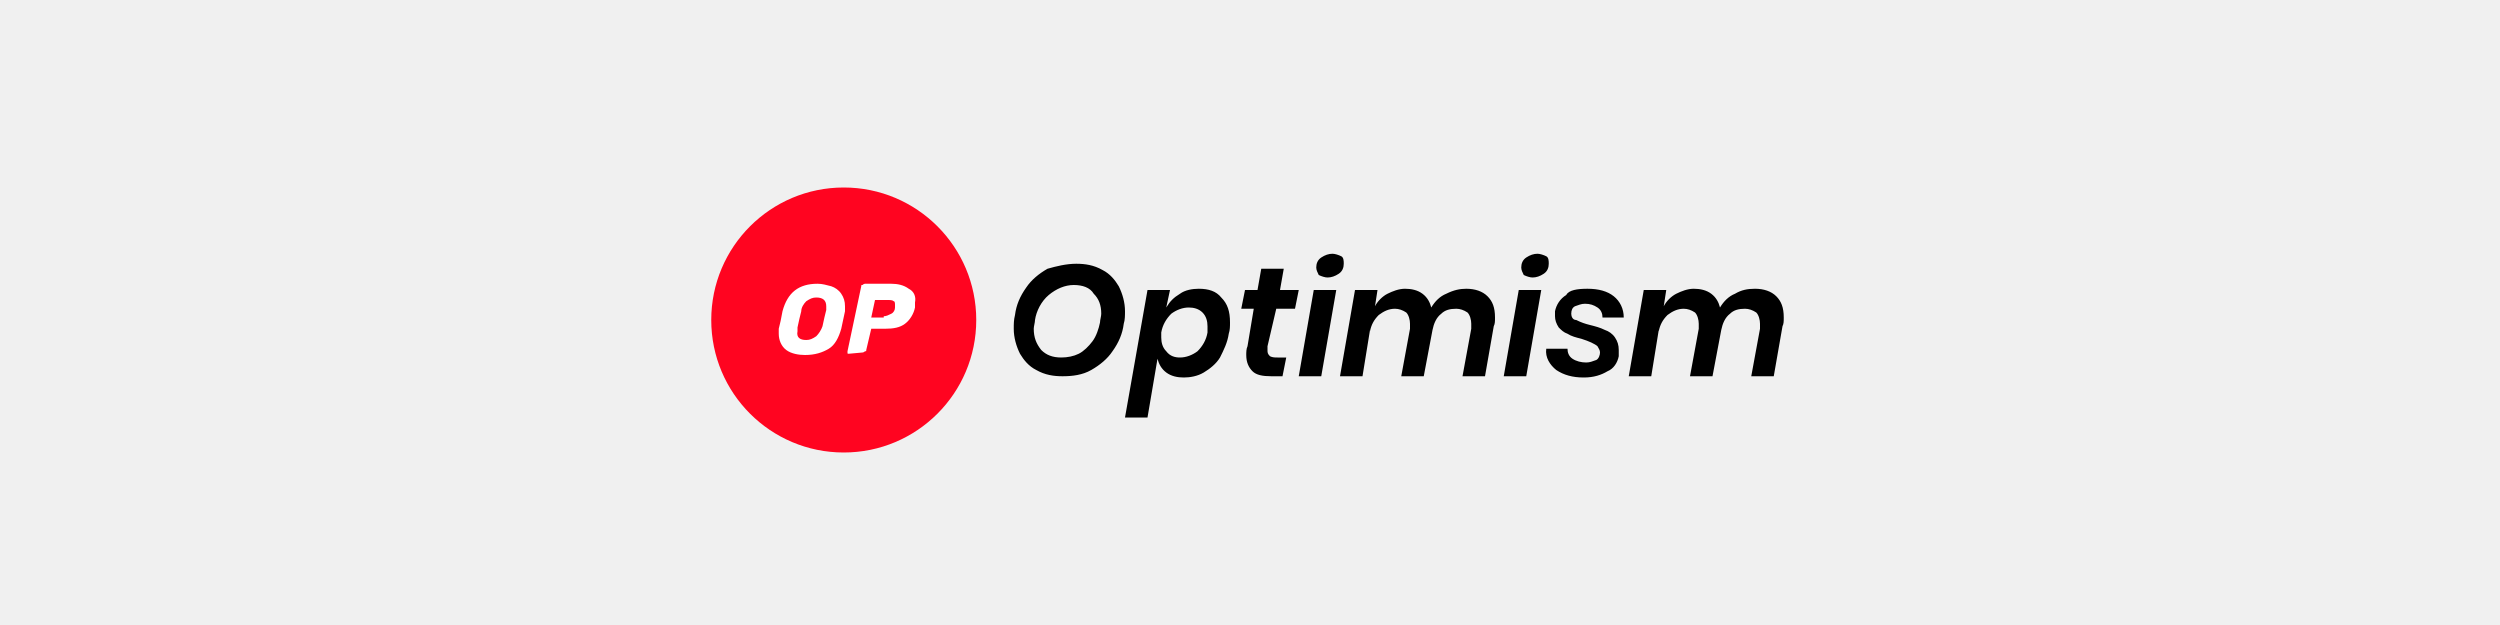
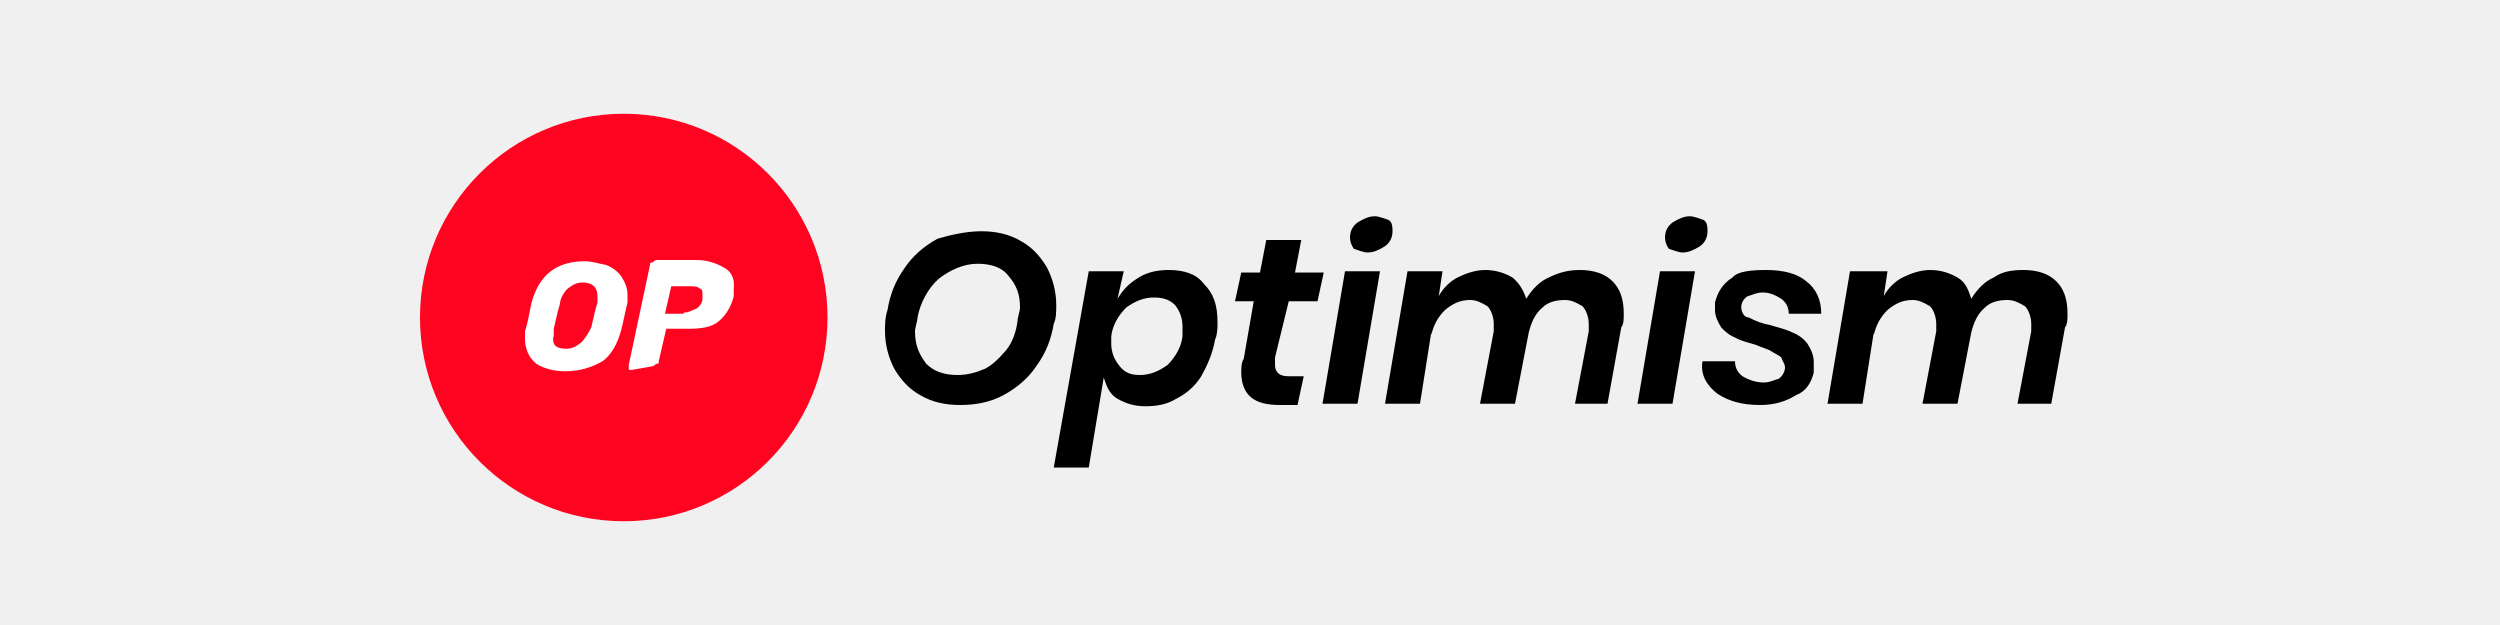
- <svg xmlns="http://www.w3.org/2000/svg" version="1.1" id="Layer_1" x="0px" y="0px" viewBox="-379 256 200 50" enable-background="new -379 256 200 50" xml:space="preserve">
+ <svg xmlns="http://www.w3.org/2000/svg" version="1.1" id="Layer_1" x="0px" y="0px" viewBox="-379 256 200 50" style="enable-background:new -379 256 200 50;" xml:space="preserve">
+   <style type="text/css">
+ 	.st0{fill:#FF0420;}
+ 	.st1{fill:#FFFFFF;}
+ </style>
  <g id="optimism-logo" transform="translate(-219 -213)">
    <g id="text">
-       <path id="Path_238" d="M-73.9,490.1c0.7,0,1.4,0.1,2.1,0.5c0.6,0.3,1,0.8,1.3,1.3c0.3,0.6,0.5,1.3,0.5,2c0,0.3,0,0.7-0.1,1    c-0.1,0.8-0.4,1.5-0.9,2.2c-0.4,0.6-1,1.1-1.7,1.5c-0.7,0.4-1.5,0.5-2.3,0.5c-0.7,0-1.4-0.1-2.1-0.5c-0.6-0.3-1-0.8-1.3-1.3    c-0.3-0.6-0.5-1.3-0.5-2c0-0.4,0-0.7,0.1-1.1c0.1-0.8,0.4-1.5,0.9-2.2c0.4-0.6,1-1.1,1.7-1.5C-75.5,490.3-74.7,490.1-73.9,490.1z     M-74.1,491.8c-0.7,0-1.4,0.3-2,0.8c-0.6,0.5-1,1.3-1.1,2c0,0.2-0.1,0.5-0.1,0.7c0,0.7,0.2,1.2,0.6,1.7c0.4,0.4,0.9,0.6,1.6,0.6    c0.5,0,1-0.1,1.4-0.3c0.4-0.2,0.8-0.6,1.1-1c0.3-0.4,0.5-1,0.6-1.5c0-0.2,0.1-0.5,0.1-0.7c0-0.7-0.2-1.2-0.6-1.6    C-72.8,492-73.4,491.8-74.1,491.8z M-64.1,492.1c0.8,0,1.4,0.2,1.8,0.7c0.5,0.5,0.7,1.1,0.7,2c0,0.3,0,0.6-0.1,0.9    c-0.1,0.7-0.4,1.3-0.7,1.9c-0.3,0.5-0.8,0.9-1.3,1.2c-0.5,0.3-1.1,0.4-1.6,0.4c-0.5,0-1-0.1-1.4-0.4c-0.4-0.3-0.6-0.7-0.7-1.1    l-0.8,4.7H-70l1.8-10.2h1.8l-0.3,1.4c0.3-0.5,0.6-0.8,1.1-1.1C-65.2,492.2-64.6,492.1-64.1,492.1z M-65.6,497.6    c0.5,0,1-0.2,1.4-0.5c0.4-0.4,0.7-0.9,0.8-1.5c0-0.2,0-0.3,0-0.5c0-0.4-0.1-0.8-0.4-1.1c-0.3-0.3-0.7-0.4-1.1-0.4    c-0.5,0-1,0.2-1.4,0.5c-0.4,0.4-0.7,0.9-0.8,1.5c0,0.1,0,0.3,0,0.4c0,0.4,0.1,0.8,0.4,1.1C-66.4,497.5-66,497.6-65.6,497.6z     M-58.6,496.7c0,0.1,0,0.2,0,0.3c0,0.2,0,0.3,0.2,0.5c0.2,0.1,0.4,0.1,0.6,0.1h0.7l-0.3,1.5h-0.9c-0.7,0-1.2-0.1-1.5-0.4    s-0.5-0.7-0.5-1.3c0-0.2,0-0.5,0.1-0.7l0.5-3h-1l0.3-1.5h1l0.3-1.7h1.8l-0.3,1.7h1.5l-0.3,1.5h-1.5L-58.6,496.7z M-54.7,490.4    c0-0.3,0.1-0.6,0.4-0.8c0.3-0.2,0.6-0.3,0.9-0.3c0.2,0,0.5,0.1,0.7,0.2c0.2,0.1,0.2,0.4,0.2,0.6c0,0.3-0.1,0.6-0.4,0.8    c-0.3,0.2-0.6,0.3-0.9,0.3c-0.2,0-0.5-0.1-0.7-0.2C-54.6,490.8-54.7,490.6-54.7,490.4L-54.7,490.4z M-53.1,492.2l-1.2,6.9h-1.8    l1.2-6.9L-53.1,492.2z M-42.7,492.1c0.7,0,1.3,0.2,1.7,0.6c0.4,0.4,0.6,0.9,0.6,1.7c0,0.3,0,0.5-0.1,0.7l-0.7,4H-43l0.7-3.8    c0-0.1,0-0.3,0-0.4c0-0.3-0.1-0.7-0.3-0.9c-0.3-0.2-0.6-0.3-0.9-0.3c-0.5,0-0.9,0.1-1.2,0.4c-0.4,0.3-0.6,0.8-0.7,1.3l-0.7,3.7    h-1.8l0.7-3.8c0-0.1,0-0.3,0-0.4c0-0.3-0.1-0.7-0.3-0.9c-0.3-0.2-0.6-0.3-0.9-0.3c-0.5,0-0.9,0.2-1.3,0.5    c-0.4,0.4-0.6,0.8-0.7,1.3v-0.1l-0.6,3.7h-1.8l1.2-6.9h1.8l-0.2,1.3c0.2-0.4,0.6-0.8,1-1c0.4-0.2,0.9-0.4,1.4-0.4    c0.5,0,1,0.1,1.4,0.4c0.4,0.3,0.6,0.7,0.7,1.1c0.3-0.5,0.7-0.9,1.2-1.1C-43.7,492.2-43.2,492.1-42.7,492.1L-42.7,492.1z     M-38.3,490.4c0-0.3,0.1-0.6,0.4-0.8c0.3-0.2,0.6-0.3,0.9-0.3c0.2,0,0.5,0.1,0.7,0.2c0.2,0.1,0.2,0.4,0.2,0.6    c0,0.3-0.1,0.6-0.4,0.8c-0.3,0.2-0.6,0.3-0.9,0.3c-0.2,0-0.5-0.1-0.7-0.2C-38.2,490.8-38.3,490.6-38.3,490.4L-38.3,490.4z     M-36.7,492.2l-1.2,6.9h-1.8l1.2-6.9L-36.7,492.2z M-33,492.1c0.9,0,1.6,0.2,2.1,0.6c0.5,0.4,0.8,1,0.8,1.7h-1.7    c0-0.3-0.1-0.6-0.4-0.8c-0.3-0.2-0.6-0.3-1-0.3c-0.3,0-0.5,0.1-0.8,0.2c-0.2,0.1-0.3,0.3-0.3,0.6c0,0.2,0.1,0.5,0.4,0.5    c0.4,0.2,0.7,0.3,1.1,0.4c0.4,0.1,0.8,0.2,1.2,0.4c0.3,0.1,0.6,0.3,0.8,0.6c0.2,0.3,0.3,0.6,0.3,1c0,0.2,0,0.3,0,0.5    c-0.1,0.5-0.4,1-0.9,1.2c-0.5,0.3-1.1,0.5-1.9,0.5c-0.9,0-1.6-0.2-2.2-0.6c-0.5-0.4-0.9-1-0.8-1.7h1.7c0,0.3,0.1,0.6,0.4,0.8    c0.3,0.2,0.7,0.3,1.1,0.3c0.3,0,0.5-0.1,0.8-0.2c0.2-0.1,0.3-0.4,0.3-0.6c0-0.2-0.1-0.3-0.2-0.5c-0.1-0.1-0.3-0.2-0.5-0.3    c-0.2-0.1-0.5-0.2-0.8-0.3c-0.4-0.1-0.8-0.2-1.1-0.4c-0.3-0.1-0.5-0.3-0.7-0.5c-0.2-0.3-0.3-0.6-0.3-0.9c0-0.2,0-0.3,0-0.4    c0.1-0.5,0.4-1,0.9-1.3C-34.5,492.2-33.8,492.1-33,492.1L-33,492.1z M-19.6,492.1c0.7,0,1.3,0.2,1.7,0.6c0.4,0.4,0.6,0.9,0.6,1.7    c0,0.3,0,0.5-0.1,0.7l-0.7,4h-1.8l0.7-3.8c0-0.1,0-0.3,0-0.4c0-0.3-0.1-0.7-0.3-0.9c-0.3-0.2-0.6-0.3-0.9-0.3    c-0.5,0-0.9,0.1-1.2,0.4c-0.4,0.3-0.6,0.8-0.7,1.3l-0.7,3.7h-1.8l0.7-3.8c0-0.1,0-0.3,0-0.4c0-0.3-0.1-0.7-0.3-0.9    c-0.3-0.2-0.6-0.3-0.9-0.3c-0.5,0-0.9,0.2-1.3,0.5c-0.4,0.4-0.6,0.8-0.7,1.3v-0.1l-0.6,3.7h-1.8l1.2-6.9h1.8l-0.2,1.3    c0.2-0.4,0.6-0.8,1-1c0.4-0.2,0.9-0.4,1.4-0.4c0.5,0,1,0.1,1.4,0.4c0.4,0.3,0.6,0.7,0.7,1.1c0.3-0.5,0.7-0.9,1.2-1.1    C-20.7,492.2-20.2,492.1-19.6,492.1L-19.6,492.1z" />
+       <path id="Path_238" d="M-81.5,487.5c1.1,0,2.2,0.2,3.2,0.8c0.9,0.5,1.5,1.2,2,2c0.5,0.9,0.8,2,0.8,3.1c0,0.5,0,1.1-0.2,1.5    c-0.2,1.2-0.6,2.3-1.4,3.4c-0.6,0.9-1.5,1.7-2.6,2.3s-2.3,0.8-3.5,0.8c-1.1,0-2.2-0.2-3.2-0.8c-0.9-0.5-1.5-1.2-2-2    c-0.5-0.9-0.8-2-0.8-3.1c0-0.6,0-1.1,0.2-1.7c0.2-1.2,0.6-2.3,1.4-3.4c0.6-0.9,1.5-1.7,2.6-2.3C-84,487.8-82.7,487.5-81.5,487.5z     M-81.8,490.1c-1.1,0-2.2,0.5-3.1,1.2c-0.9,0.8-1.5,2-1.7,3.1c0,0.3-0.2,0.8-0.2,1.1c0,1.1,0.3,1.8,0.9,2.6    c0.6,0.6,1.4,0.9,2.5,0.9c0.8,0,1.5-0.2,2.2-0.5c0.6-0.3,1.2-0.9,1.7-1.5c0.5-0.6,0.8-1.5,0.9-2.3c0-0.3,0.2-0.8,0.2-1.1    c0-1.1-0.3-1.8-0.9-2.5C-79.8,490.4-80.7,490.1-81.8,490.1z M-66.5,490.6c1.2,0,2.2,0.3,2.8,1.1c0.8,0.8,1.1,1.7,1.1,3.1    c0,0.5,0,0.9-0.2,1.4c-0.2,1.1-0.6,2-1.1,2.9c-0.5,0.8-1.2,1.4-2,1.8c-0.8,0.5-1.7,0.6-2.5,0.6s-1.5-0.2-2.2-0.6s-0.9-1.1-1.1-1.7    l-1.2,7.2h-2.8l2.8-15.7h2.8l-0.5,2.2c0.5-0.8,0.9-1.2,1.7-1.7C-68.1,490.7-67.2,490.6-66.5,490.6z M-68.8,499    c0.8,0,1.5-0.3,2.2-0.8c0.6-0.6,1.1-1.4,1.2-2.3c0-0.3,0-0.5,0-0.8c0-0.6-0.2-1.2-0.6-1.7c-0.5-0.5-1.1-0.6-1.7-0.6    c-0.8,0-1.5,0.3-2.2,0.8c-0.6,0.6-1.1,1.4-1.2,2.3c0,0.2,0,0.5,0,0.6c0,0.6,0.2,1.2,0.6,1.7C-70,498.9-69.4,499-68.8,499z     M-58,497.6c0,0.2,0,0.3,0,0.5c0,0.3,0,0.5,0.3,0.8c0.3,0.2,0.6,0.2,0.9,0.2h1.1l-0.5,2.3h-1.4c-1.1,0-1.8-0.2-2.3-0.6    s-0.8-1.1-0.8-2c0-0.3,0-0.8,0.2-1.1l0.8-4.6h-1.5l0.5-2.3h1.5l0.5-2.6h2.8l-0.5,2.6h2.3l-0.5,2.3h-2.3L-58,497.6z M-52,488    c0-0.5,0.2-0.9,0.6-1.2c0.5-0.3,0.9-0.5,1.4-0.5c0.3,0,0.8,0.2,1.1,0.3c0.3,0.2,0.3,0.6,0.3,0.9c0,0.5-0.2,0.9-0.6,1.2    c-0.5,0.3-0.9,0.5-1.4,0.5c-0.3,0-0.8-0.2-1.1-0.3C-51.9,488.6-52,488.3-52,488L-52,488z M-49.6,490.7l-1.8,10.6h-2.8l1.8-10.6    H-49.6z M-33.6,490.6c1.1,0,2,0.3,2.6,0.9s0.9,1.4,0.9,2.6c0,0.5,0,0.8-0.2,1.1l-1.1,6.1H-34l1.1-5.8c0-0.2,0-0.5,0-0.6    c0-0.5-0.2-1.1-0.5-1.4c-0.5-0.3-0.9-0.5-1.4-0.5c-0.8,0-1.4,0.2-1.8,0.6c-0.6,0.5-0.9,1.2-1.1,2l-1.1,5.7h-2.8l1.1-5.8    c0-0.2,0-0.5,0-0.6c0-0.5-0.2-1.1-0.5-1.4c-0.5-0.3-0.9-0.5-1.4-0.5c-0.8,0-1.4,0.3-2,0.8c-0.6,0.6-0.9,1.2-1.1,2v-0.2l-0.9,5.7    h-2.8l1.8-10.6h2.8l-0.3,2c0.3-0.6,0.9-1.2,1.5-1.5c0.6-0.3,1.4-0.6,2.2-0.6s1.5,0.2,2.2,0.6c0.6,0.5,0.9,1.1,1.1,1.7    c0.5-0.8,1.1-1.4,1.8-1.7C-35.1,490.7-34.3,490.6-33.6,490.6L-33.6,490.6z M-26.8,488c0-0.5,0.2-0.9,0.6-1.2    c0.5-0.3,0.9-0.5,1.4-0.5c0.3,0,0.8,0.2,1.1,0.3c0.3,0.2,0.3,0.6,0.3,0.9c0,0.5-0.2,0.9-0.6,1.2c-0.5,0.3-0.9,0.5-1.4,0.5    c-0.3,0-0.8-0.2-1.1-0.3C-26.7,488.6-26.8,488.3-26.8,488L-26.8,488z M-24.4,490.7l-1.8,10.6H-29l1.8-10.6H-24.4z M-18.7,490.6    c1.4,0,2.5,0.3,3.2,0.9c0.8,0.6,1.2,1.5,1.2,2.6h-2.6c0-0.5-0.2-0.9-0.6-1.2c-0.5-0.3-0.9-0.5-1.5-0.5c-0.5,0-0.8,0.2-1.2,0.3    c-0.3,0.2-0.5,0.5-0.5,0.9c0,0.3,0.2,0.8,0.6,0.8c0.6,0.3,1.1,0.5,1.7,0.6c0.6,0.2,1.2,0.3,1.8,0.6c0.5,0.2,0.9,0.5,1.2,0.9    c0.3,0.5,0.5,0.9,0.5,1.5c0,0.3,0,0.5,0,0.8c-0.2,0.8-0.6,1.5-1.4,1.8c-0.8,0.5-1.7,0.8-2.9,0.8c-1.4,0-2.5-0.3-3.4-0.9    c-0.8-0.6-1.4-1.5-1.2-2.6h2.6c0,0.5,0.2,0.9,0.6,1.2c0.5,0.3,1.1,0.5,1.7,0.5c0.5,0,0.8-0.2,1.2-0.3c0.3-0.2,0.5-0.6,0.5-0.9    c0-0.3-0.2-0.5-0.3-0.8c-0.2-0.2-0.5-0.3-0.8-0.5c-0.3-0.2-0.8-0.3-1.2-0.5c-0.6-0.2-1.2-0.3-1.7-0.6c-0.5-0.2-0.8-0.5-1.1-0.8    c-0.3-0.5-0.5-0.9-0.5-1.4c0-0.3,0-0.5,0-0.6c0.2-0.8,0.6-1.5,1.4-2C-21,490.7-19.9,490.6-18.7,490.6L-18.7,490.6z M1.9,490.6    c1.1,0,2,0.3,2.6,0.9c0.6,0.6,0.9,1.4,0.9,2.6c0,0.5,0,0.8-0.2,1.1l-1.1,6.1H1.4l1.1-5.8c0-0.2,0-0.5,0-0.6c0-0.5-0.2-1.1-0.5-1.4    c-0.5-0.3-0.9-0.5-1.4-0.5c-0.8,0-1.4,0.2-1.8,0.6c-0.6,0.5-0.9,1.2-1.1,2l-1.1,5.7h-2.8l1.1-5.8c0-0.2,0-0.5,0-0.6    c0-0.5-0.2-1.1-0.5-1.4c-0.5-0.3-0.9-0.5-1.4-0.5c-0.8,0-1.4,0.3-2,0.8c-0.6,0.6-0.9,1.2-1.1,2v-0.2l-0.9,5.7h-2.8l1.8-10.6H-9    l-0.3,2c0.3-0.6,0.9-1.2,1.5-1.5c0.6-0.3,1.4-0.6,2.2-0.6s1.5,0.2,2.2,0.6s0.9,1.1,1.1,1.7c0.5-0.8,1.1-1.4,1.8-1.7    C0.2,490.7,1,490.6,1.9,490.6L1.9,490.6z" />
    </g>
    <g id="optimism-logo-circle" transform="translate(219 213)">
-       <circle id="Ellipse_11" fill="#FF0420" cx="-311.5" cy="281.6" r="10.6" />
-       <path id="Path_139" fill="#FFFFFF" d="M-314.6,284.4c-0.5,0-1.1-0.1-1.5-0.4c-0.4-0.3-0.6-0.8-0.6-1.3c0-0.1,0-0.3,0-0.4    c0.1-0.4,0.2-0.8,0.3-1.4c0.4-1.5,1.3-2.2,2.8-2.2c0.4,0,0.7,0.1,1.1,0.2c0.3,0.1,0.6,0.3,0.8,0.6c0.2,0.3,0.3,0.6,0.3,1    c0,0.1,0,0.3,0,0.4c-0.1,0.5-0.2,0.9-0.3,1.4c-0.2,0.7-0.5,1.3-1,1.6C-313.2,284.2-313.8,284.4-314.6,284.4z M-314.5,283.2    c0.3,0,0.5-0.1,0.8-0.3c0.2-0.2,0.4-0.5,0.5-0.8c0.1-0.5,0.2-0.9,0.3-1.3c0-0.1,0-0.2,0-0.3c0-0.5-0.3-0.7-0.8-0.7    c-0.3,0-0.5,0.1-0.8,0.3c-0.2,0.2-0.4,0.5-0.4,0.8c-0.1,0.4-0.2,0.8-0.3,1.3c0,0.1,0,0.2,0,0.3C-315.3,283-315,283.2-314.5,283.2z    " />
-       <path id="Path_140" fill="#FFFFFF" d="M-311.1,284.3c-0.1,0-0.1,0-0.1-0.1c0,0,0-0.1,0-0.1l1.1-5.2c0-0.1,0-0.1,0.1-0.1    c0,0,0.1-0.1,0.2-0.1h2.1c0.5,0,1,0.1,1.4,0.4c0.4,0.2,0.6,0.6,0.5,1.1c0,0.1,0,0.3,0,0.4c-0.1,0.5-0.4,1-0.8,1.3    c-0.4,0.3-0.9,0.4-1.6,0.4h-1.1l-0.4,1.7c0,0.1,0,0.1-0.1,0.1c0,0-0.1,0.1-0.2,0.1L-311.1,284.3z M-308.3,281.3    c0.2,0,0.4-0.1,0.6-0.2c0.2-0.1,0.3-0.3,0.3-0.5c0-0.1,0-0.2,0-0.2c0-0.1,0-0.3-0.1-0.3c-0.1-0.1-0.3-0.1-0.5-0.1h-1l-0.3,1.4    H-308.3z" />
+       <circle id="Ellipse_11" class="st0" cx="-329.1" cy="281.4" r="16.3" />
+       <path id="Path_139" class="st1" d="M-333.8,285.7c-0.8,0-1.7-0.2-2.3-0.6c-0.6-0.5-0.9-1.2-0.9-2c0-0.2,0-0.5,0-0.6    c0.2-0.6,0.3-1.2,0.5-2.2c0.6-2.3,2-3.4,4.3-3.4c0.6,0,1.1,0.2,1.7,0.3c0.5,0.2,0.9,0.5,1.2,0.9c0.3,0.5,0.5,0.9,0.5,1.5    c0,0.2,0,0.5,0,0.6c-0.2,0.8-0.3,1.4-0.5,2.2c-0.3,1.1-0.8,2-1.5,2.5C-331.7,285.4-332.6,285.7-333.8,285.7z M-333.7,283.9    c0.5,0,0.8-0.2,1.2-0.5c0.3-0.3,0.6-0.8,0.8-1.2c0.2-0.8,0.3-1.4,0.5-2c0-0.2,0-0.3,0-0.5c0-0.8-0.5-1.1-1.2-1.1    c-0.5,0-0.8,0.2-1.2,0.5c-0.3,0.3-0.6,0.8-0.6,1.2c-0.2,0.6-0.3,1.2-0.5,2c0,0.2,0,0.3,0,0.5    C-334.9,283.6-334.5,283.9-333.7,283.9z" />
+       <path id="Path_140" class="st1" d="M-328.5,285.6c-0.2,0-0.2,0-0.2-0.2v-0.2l1.7-8c0-0.2,0-0.2,0.2-0.2c0,0,0.2-0.2,0.3-0.2h3.2    c0.8,0,1.5,0.2,2.2,0.6c0.6,0.3,0.9,0.9,0.8,1.7c0,0.2,0,0.5,0,0.6c-0.2,0.8-0.6,1.5-1.2,2c-0.6,0.5-1.4,0.6-2.5,0.6h-1.7    l-0.6,2.6c0,0.2,0,0.2-0.2,0.2c0,0-0.2,0.2-0.3,0.2L-328.5,285.6z M-324.2,281c0.3,0,0.6-0.2,0.9-0.3c0.3-0.2,0.5-0.5,0.5-0.8    c0-0.2,0-0.3,0-0.3c0-0.2,0-0.5-0.2-0.5c-0.2-0.2-0.5-0.2-0.8-0.2h-1.5l-0.5,2.2h1.5V281z" />
    </g>
  </g>
</svg>
